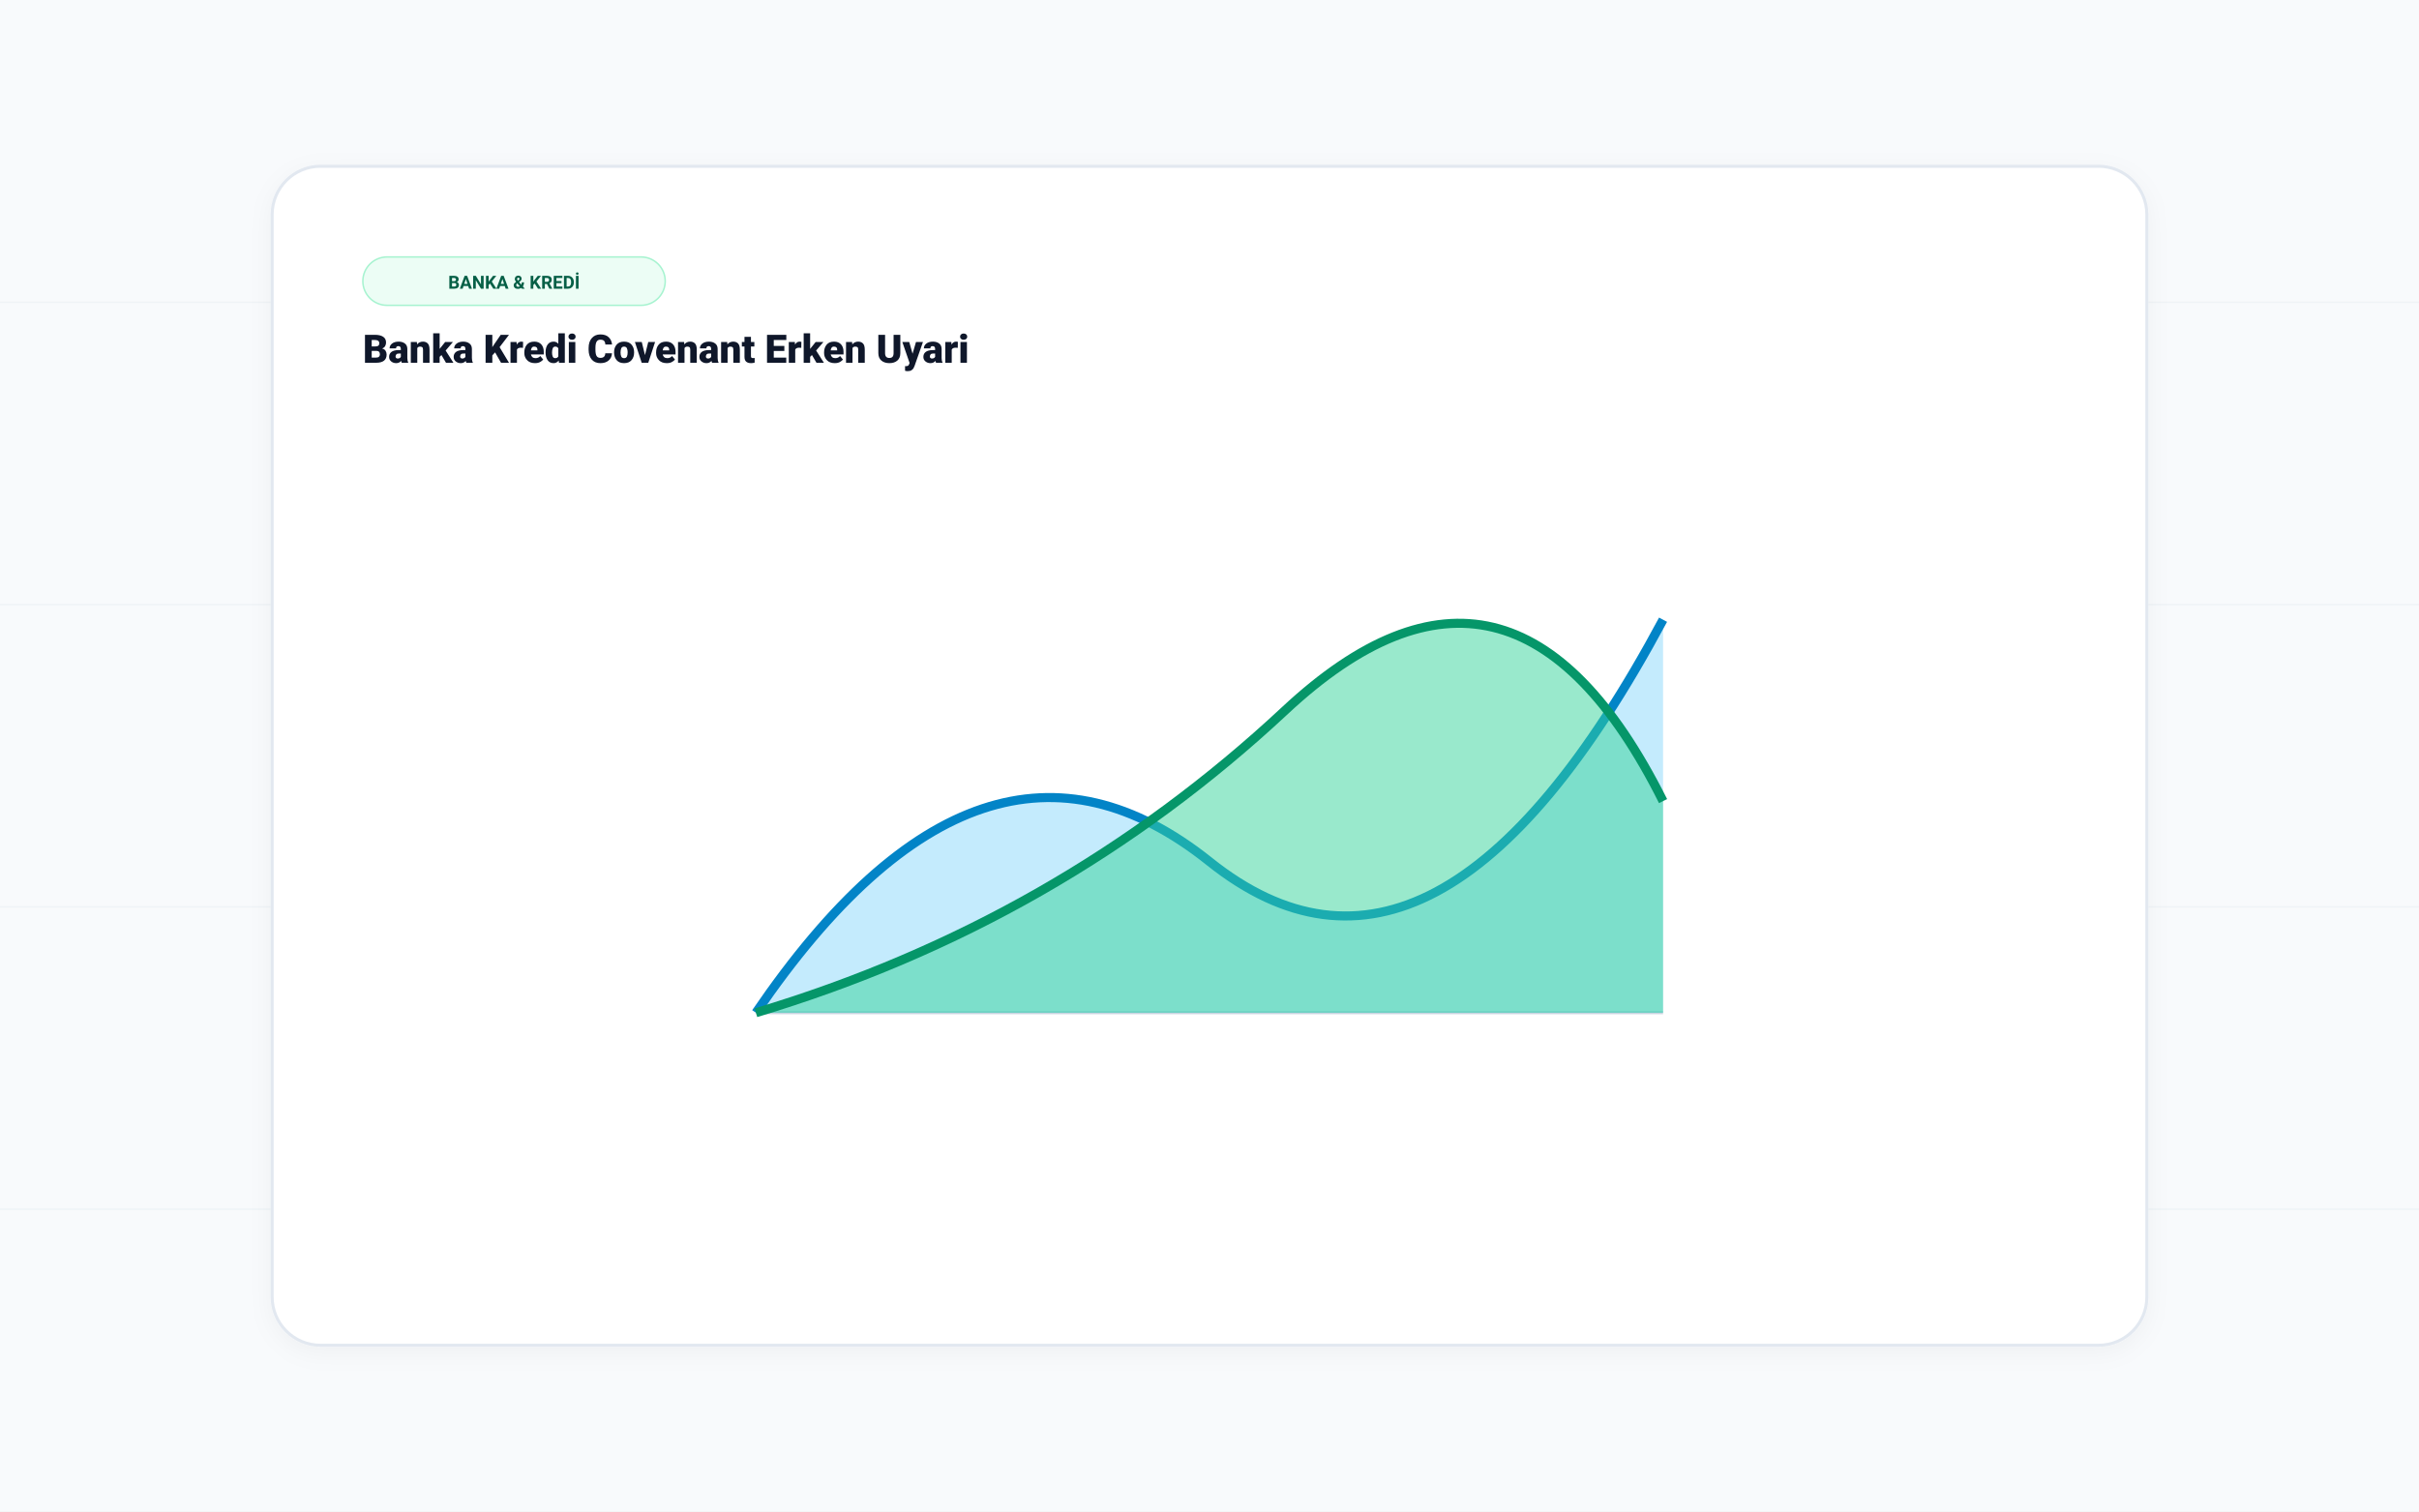
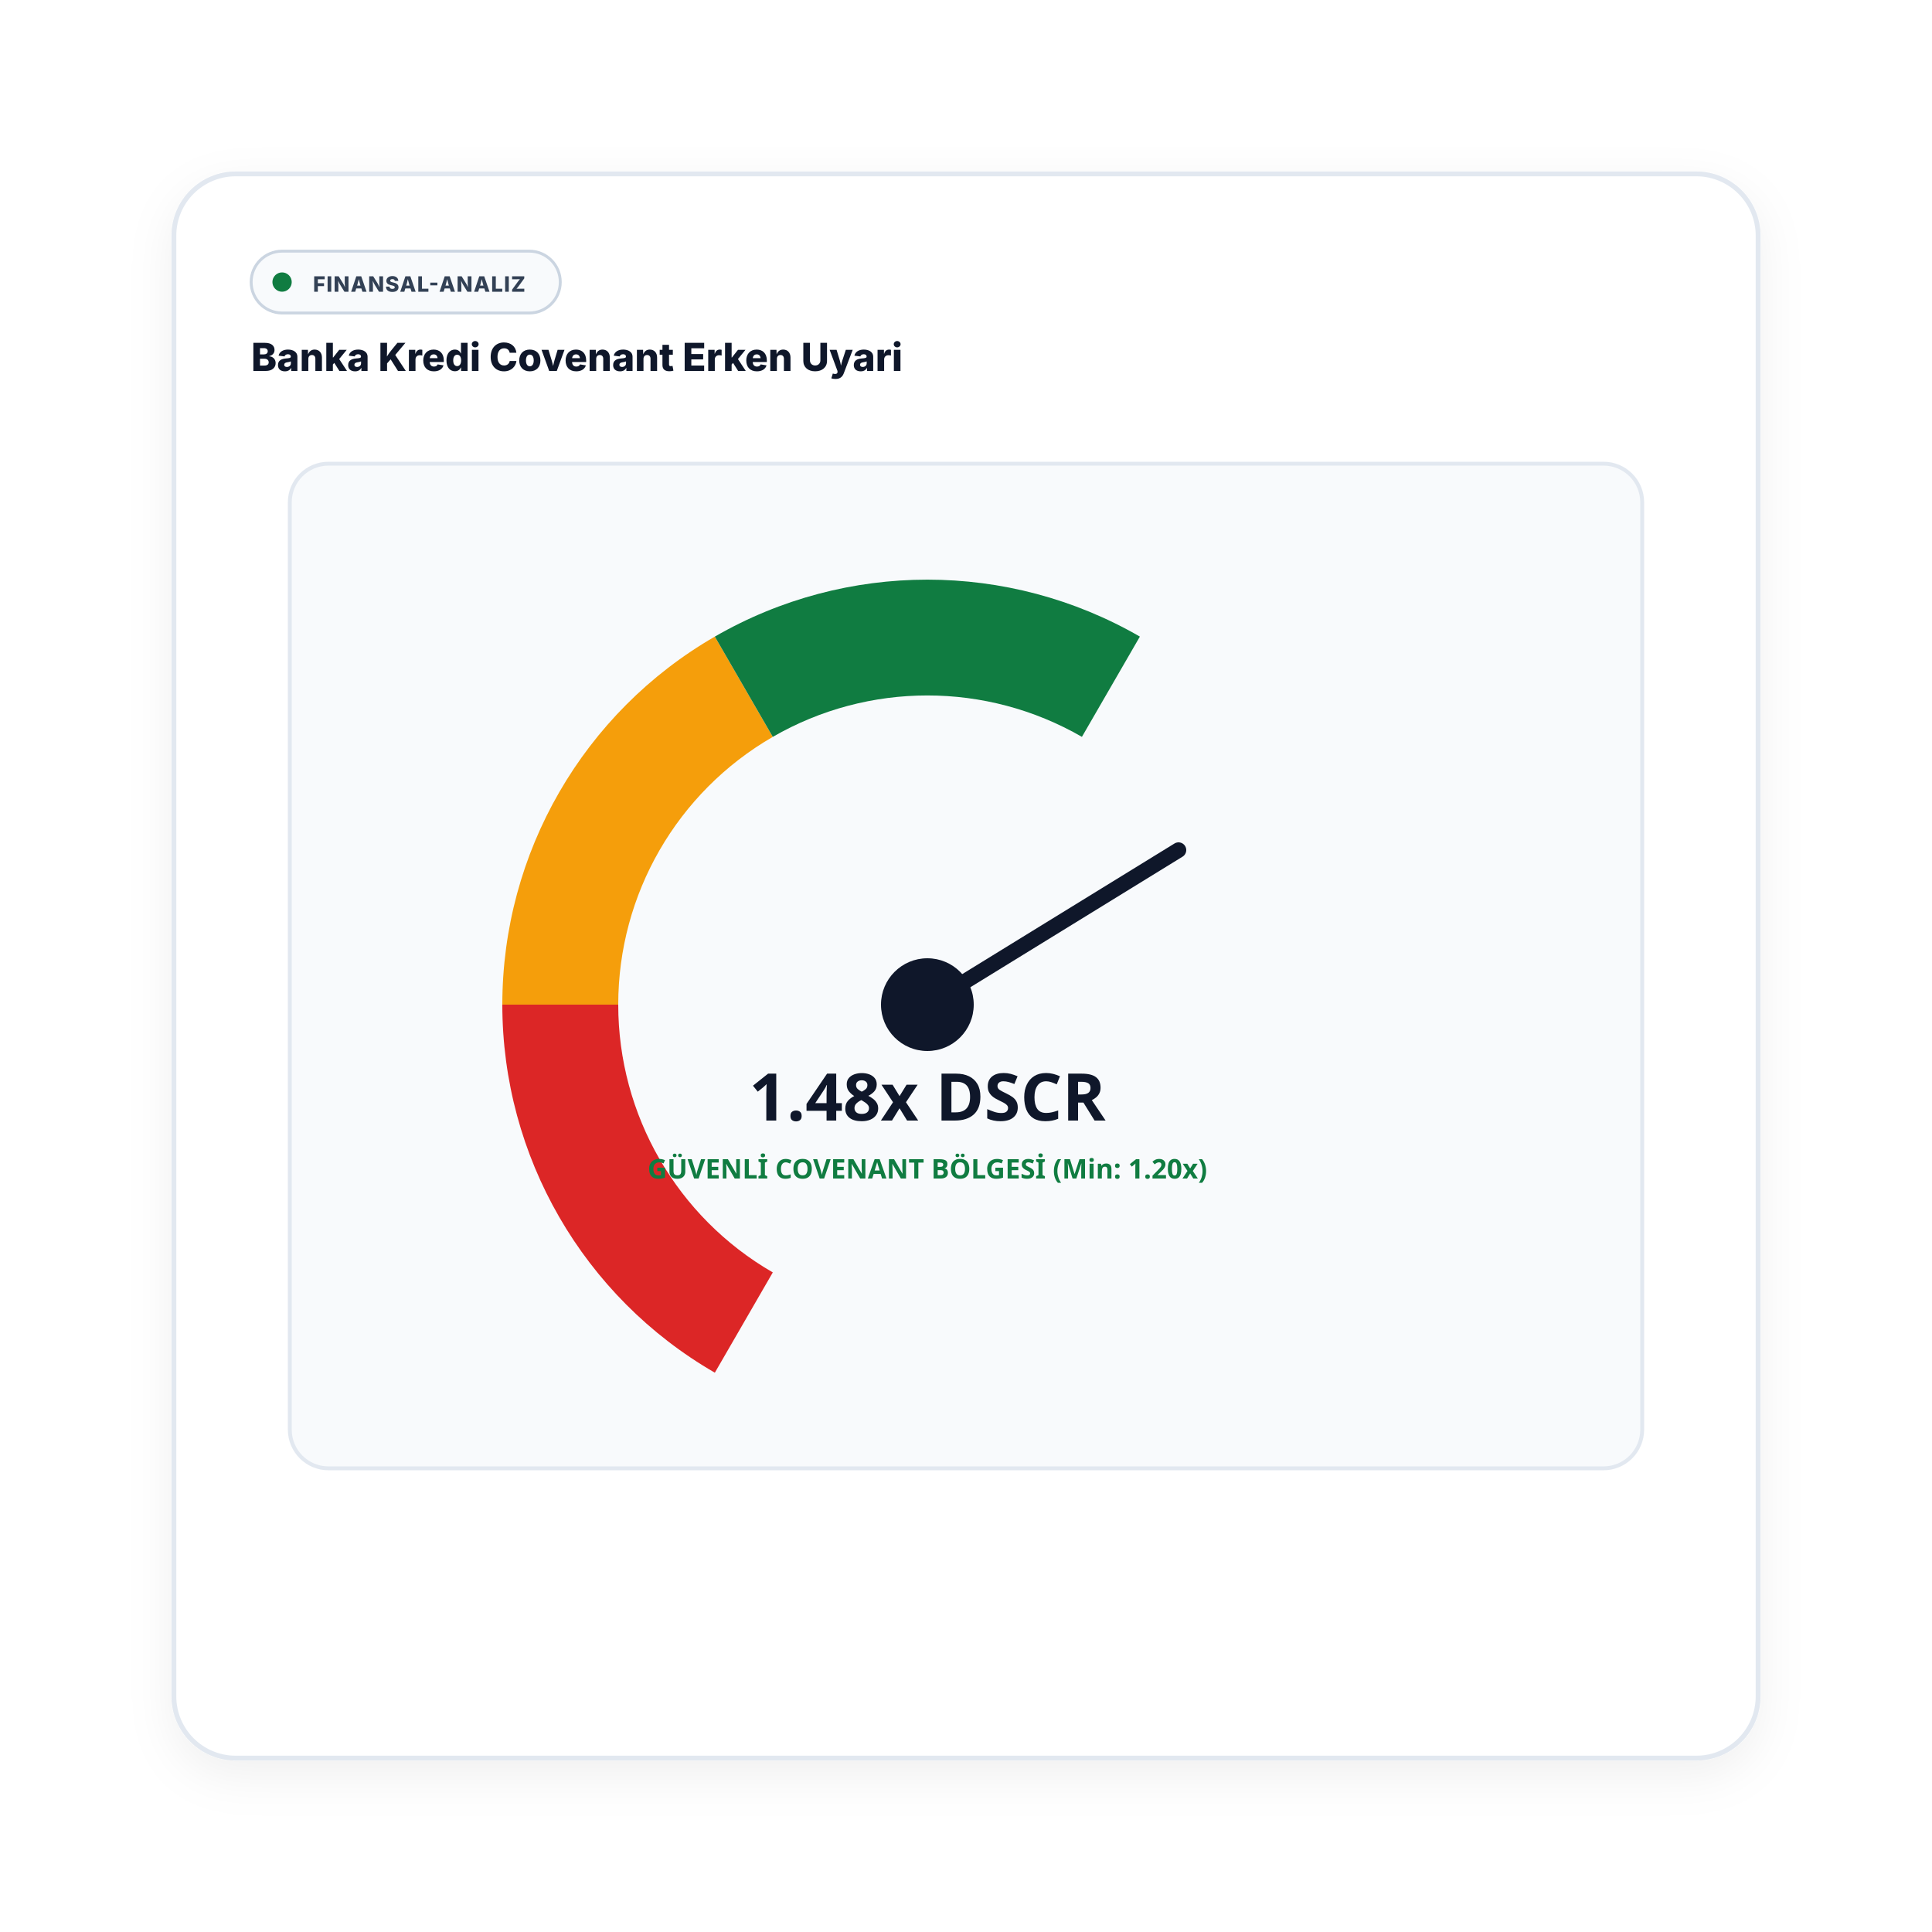
- <svg xmlns="http://www.w3.org/2000/svg" viewBox="0 0 1600 1000" width="1600" height="1000">
+ <svg xmlns="http://www.w3.org/2000/svg" viewBox="0 0 1000 1000" width="100%" height="100%">
  <defs>
-     <filter id="cardShadow" x="-5%" y="-5%" width="110%" height="115%">
-       <feDropShadow dx="0" dy="24" stdDeviation="32" flood-color="#0f172a" flood-opacity="0.06" />
-       <feDropShadow dx="0" dy="4" stdDeviation="8" flood-color="#0f172a" flood-opacity="0.04" />
+     <linearGradient id="gGreen" x1="0%" y1="0%" x2="100%" y2="100%">
+       <stop offset="0%" stop-color="#107c41" />
+       <stop offset="100%" stop-color="#0d5c3a" />
+     </linearGradient>
+     <linearGradient id="gBlue" x1="0%" y1="0%" x2="100%" y2="100%">
+       <stop offset="0%" stop-color="#3b82f6" />
+       <stop offset="100%" stop-color="#1d4ed8" />
+     </linearGradient>
+     <linearGradient id="gAmber" x1="0%" y1="0%" x2="100%" y2="100%">
+       <stop offset="0%" stop-color="#f59e0b" />
+       <stop offset="100%" stop-color="#b45309" />
+     </linearGradient>
+     <linearGradient id="gRed" x1="0%" y1="0%" x2="100%" y2="100%">
+       <stop offset="0%" stop-color="#ef4444" />
+       <stop offset="100%" stop-color="#b91c1c" />
+     </linearGradient>
+     <linearGradient id="gPurple" x1="0%" y1="0%" x2="100%" y2="100%">
+       <stop offset="0%" stop-color="#8b5cf6" />
+       <stop offset="100%" stop-color="#6d28d9" />
+     </linearGradient>
+     <filter id="softCard" x="-10%" y="-10%" width="120%" height="120%">
+       <feDropShadow dx="0" dy="8" stdDeviation="12" flood-color="#0f172a" flood-opacity="0.06" />
    </filter>
  </defs>
-   <rect width="100%" height="100%" fill="#f8fafc" />
-   <g stroke="#e2e8f0" stroke-width="1" opacity="0.4">
-     <line x1="0" y1="200" x2="1600" y2="200" />
-     <line x1="0" y1="400" x2="1600" y2="400" />
-     <line x1="0" y1="600" x2="1600" y2="600" />
-     <line x1="0" y1="800" x2="1600" y2="800" />
+   <rect width="1000" height="1000" fill="#ffffff" />
+   <rect x="90" y="90" width="820" height="820" rx="32" fill="#ffffff" stroke="#e2e8f0" stroke-width="2.5" filter="url(#softCard)" />
+   <g transform="translate(130, 130)">
+     <rect x="0" y="0" width="160" height="32" rx="16" fill="#f8fafc" stroke="#cbd5e1" stroke-width="1.5" />
+     <circle cx="16" cy="16" r="5" fill="#107c41" />
+     <text x="32" y="21" font-family="system-ui, -apple-system, sans-serif" font-size="11" font-weight="800" fill="#334155" letter-spacing="0.5">FINANSAL-ANALIZ</text>
+     <text x="0" y="62" font-family="system-ui, -apple-system, sans-serif" font-size="20" font-weight="800" fill="#0f172a">Banka Kredi Covenant Erken Uyari</text>
  </g>
-   <rect x="180" y="110" width="1240" height="780" rx="32" fill="#ffffff" stroke="#e2e8f0" stroke-width="2" filter="url(#cardShadow)" />
-   <g transform="translate(240, 170)">
-     <rect x="0" y="0" width="200" height="32" rx="16" fill="#ecfdf5" stroke="#a7f3d0" stroke-width="1" />
-     <text x="100" y="21" fill="#065f46" font-family="-apple-system, BlinkMacSystemFont, 'Segoe UI', Roboto, sans-serif" font-size="12" font-weight="700" text-anchor="middle">BANKA &amp; KREDİ</text>
-     <text x="0" y="70" fill="#0f172a" font-family="-apple-system, BlinkMacSystemFont, 'Segoe UI', Roboto, sans-serif" font-size="26" font-weight="800">Banka Kredi Covenant Erken Uyari</text>
-   </g>
-   <g transform="translate(180, 230)">
-     <g transform="translate(320, 100)">
-       <line x1="0" y1="340" x2="600" y2="340" stroke="#cbd5e1" stroke-width="2" />
-       <path d="M 0 340 Q 150 120 300 240 T 600 80 L 600 340 Z" fill="#38bdf8" opacity="0.3" />
-       <path d="M 0 340 Q 150 120 300 240 T 600 80" fill="none" stroke="#0284c7" stroke-width="6" />
-       <path d="M 0 340 Q 200 280 350 140 T 600 200 L 600 340 Z" fill="#34d399" opacity="0.5" />
-       <path d="M 0 340 Q 200 280 350 140 T 600 200" fill="none" stroke="#059669" stroke-width="6" />
+   <g transform="translate(130, 220)">
+     <rect x="20" y="20" width="700" height="520" rx="20" fill="#f8fafc" stroke="#e2e8f0" stroke-width="2" />
+     <path d="M 130.0 300.0 A 220 220 0 0 0 240.0 490.5 L 270.0 438.6 A 160 160 0 0 1 190.0 300.0 Z" fill="#dc2626" />
+     <path d="M 240.0 109.5 A 220 220 0 0 0 130.0 300.0 L 190.0 300.0 A 160 160 0 0 1 270.0 161.4 Z" fill="#f59e0b" />
+     <path d="M 460.0 109.5 A 220 220 0 0 0 240.0 109.5 L 270.0 161.4 A 160 160 0 0 1 430.0 161.4 Z" fill="#107c41" />
+     <g transform="translate(350, 300)">
+       <line x1="0" y1="0" x2="130" y2="-80" stroke="#0f172a" stroke-width="8" stroke-linecap="round" />
+       <circle cx="0" cy="0" r="24" fill="#0f172a" />
+       <text x="0" y="60" font-family="system-ui" font-size="34" font-weight="800" fill="#0f172a" text-anchor="middle">1.48x DSCR</text>
+       <text x="0" y="90" font-family="system-ui" font-size="14" font-weight="700" fill="#107c41" text-anchor="middle">GÜVENLİ COVENANT BÖLGESİ (Min: 1.20x)</text>
    </g>
  </g>
</svg>
